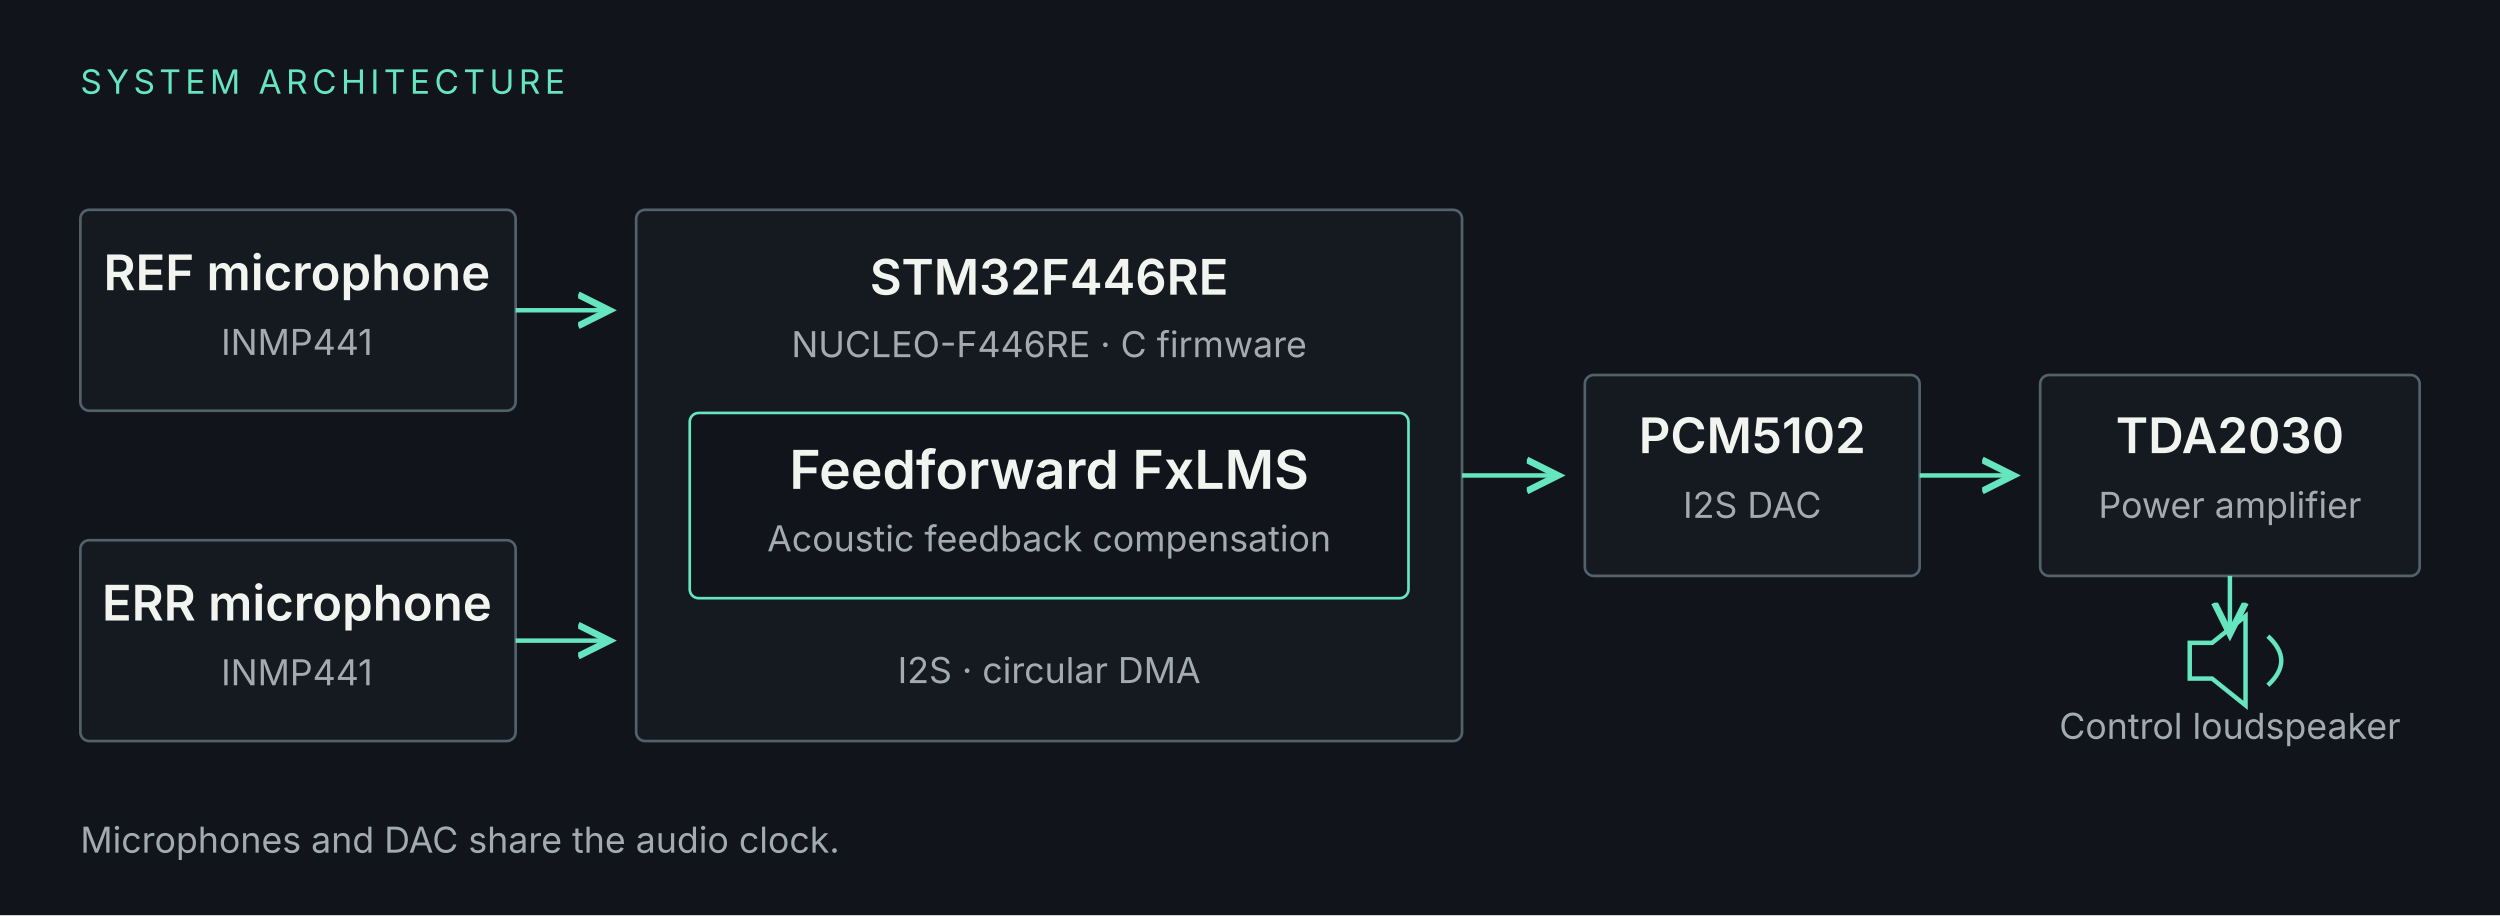
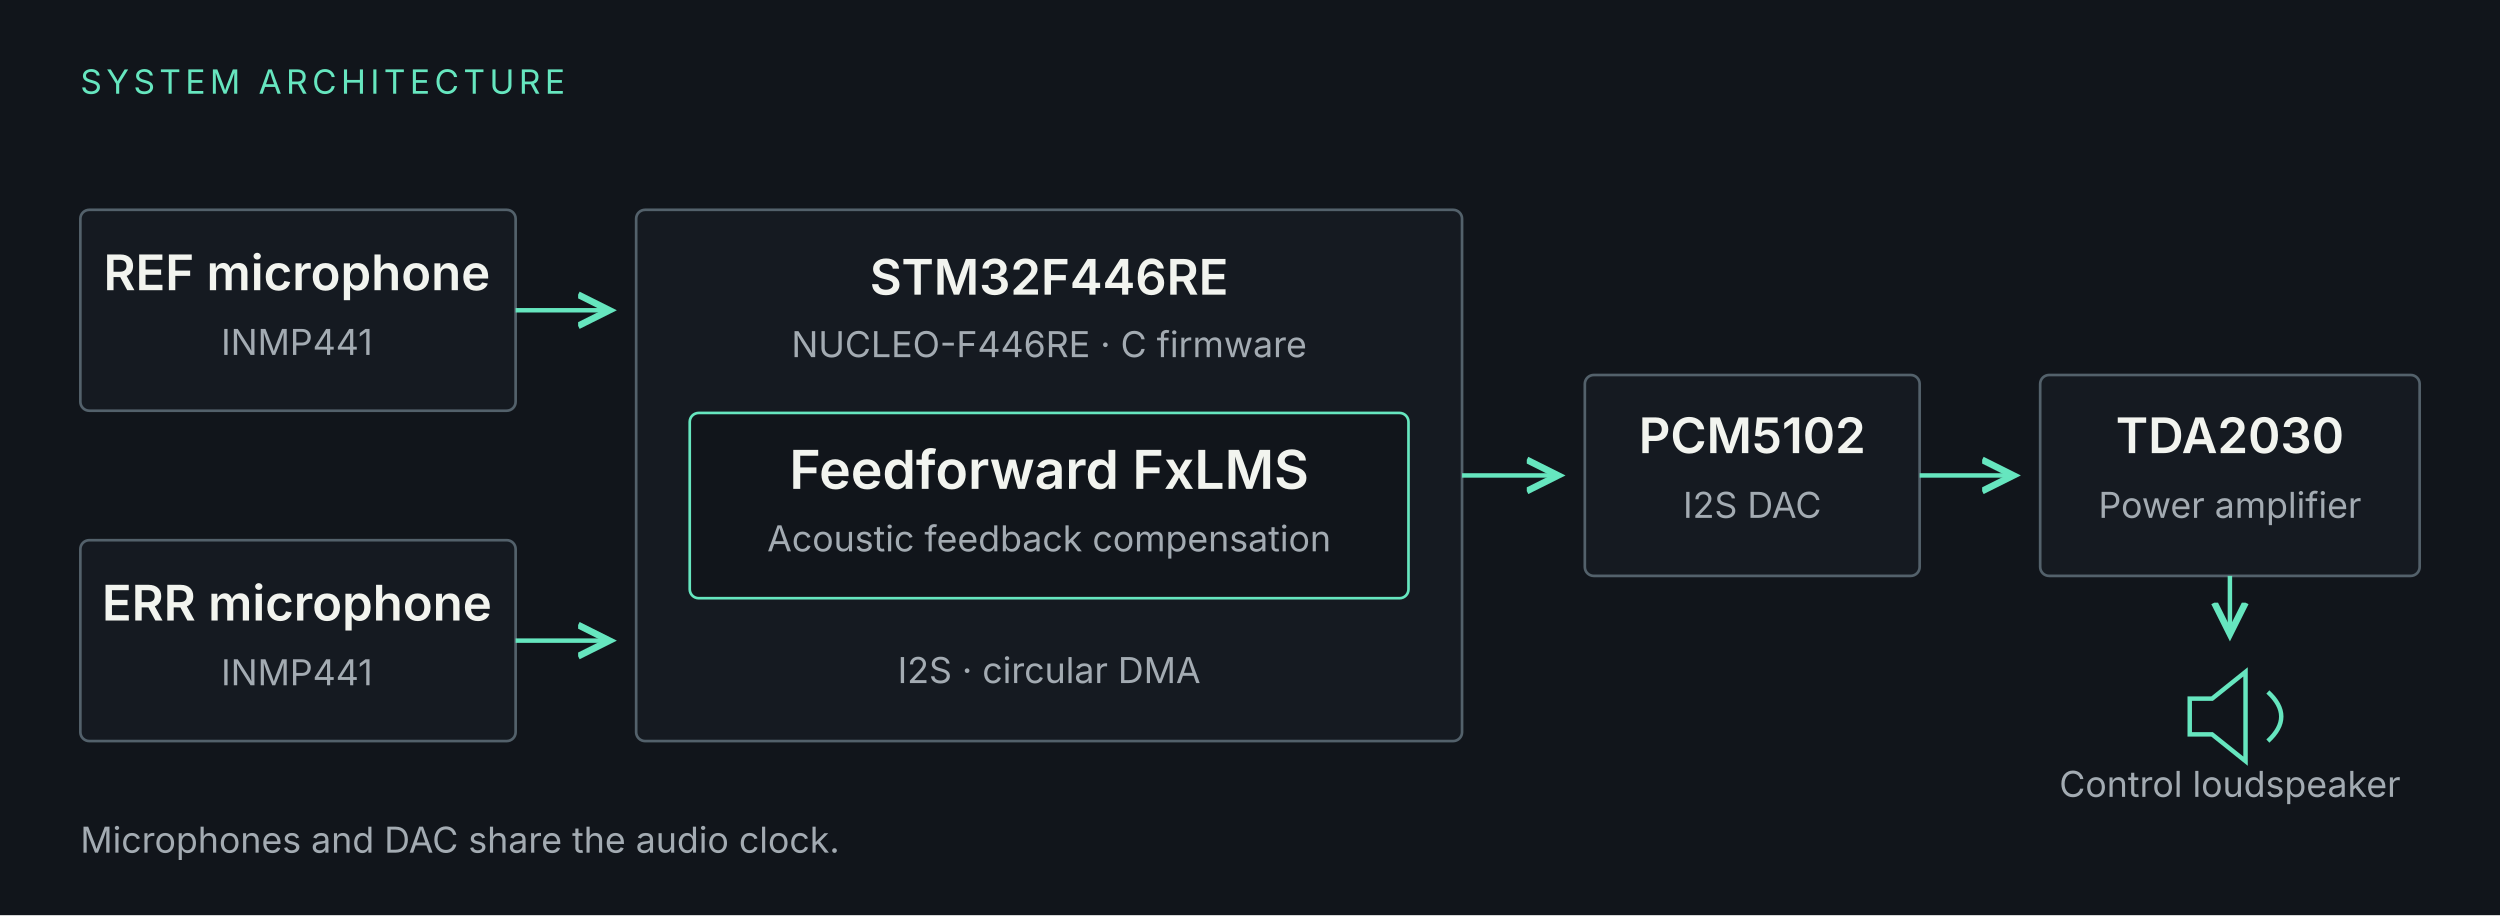
<svg xmlns="http://www.w3.org/2000/svg" viewBox="0 0 1120 410" role="img" aria-labelledby="title desc">
  <defs>
    <marker id="arrow" markerWidth="9" markerHeight="9" refX="7" refY="4.5" orient="auto">
      <path d="M0 1L7 4.5L0 8" fill="none" stroke="#66e6bf" stroke-width="1.5" />
    </marker>
  </defs>
  <rect width="1120" height="410" fill="#11151b" />
  <g font-family="Inter,Segoe UI,Arial,sans-serif">
    <text x="36" y="42" fill="#66e6bf" font-size="15" letter-spacing="2">SYSTEM ARCHITECTURE</text>
    <g fill="#151a21" stroke="#53616b" stroke-width="1.2">
      <rect x="36" y="94" width="195" height="90" rx="4" />
      <rect x="36" y="242" width="195" height="90" rx="4" />
      <rect x="285" y="94" width="370" height="238" rx="4" />
      <rect x="710" y="168" width="150" height="90" rx="4" />
      <rect x="914" y="168" width="170" height="90" rx="4" />
    </g>
    <g fill="#f2f4ef" font-size="22" font-weight="600" text-anchor="middle">
      <text x="133" y="130">REF microphone</text>
      <text x="133" y="278">ERR microphone</text>
      <text x="470" y="132">STM32F446RE</text>
      <text x="785" y="203">PCM5102</text>
      <text x="999" y="203">TDA2030</text>
    </g>
    <g fill="#a3abb2" font-size="16" text-anchor="middle">
      <text x="133" y="159">INMP441</text>
      <text x="133" y="307">INMP441</text>
      <text x="470" y="160">NUCLEO-F446RE · C firmware</text>
      <text x="785" y="232">I2S DAC</text>
      <text x="999" y="232">Power amplifier</text>
      <text x="470" y="306">I2S · circular DMA</text>
-       <text x="999" y="331">Control loudspeaker</text>
+       <text x="999" y="357">Control loudspeaker</text>
    </g>
    <rect x="309" y="185" width="322" height="83" rx="4" fill="#11151b" stroke="#66e6bf" stroke-width="1.2" />
    <text x="470" y="219" fill="#f2f4ef" font-size="24" font-weight="600" text-anchor="middle">Feedforward FxLMS</text>
    <text x="470" y="247" fill="#a3abb2" font-size="16" text-anchor="middle">Acoustic feedback compensation</text>
    <g fill="none" stroke="#66e6bf" stroke-width="2" marker-end="url(#arrow)">
      <path d="M231 139H273" />
      <path d="M231 287H273" />
      <path d="M655 213H698" />
      <path d="M860 213H902" />
      <path d="M999 258V284" />
    </g>
-     <path d="M981 288H991L1006 276V316L991 304H981Z" fill="none" stroke="#66e6bf" stroke-width="2" />
-     <path d="M1016 285Q1028 296 1016 307" fill="none" stroke="#66e6bf" stroke-width="2" />
+     <path transform="translate(0 25)" d="M981 288H991L1006 276V316L991 304H981Z" fill="none" stroke="#66e6bf" stroke-width="2" />
+     <path transform="translate(0 25)" d="M1016 285Q1028 296 1016 307" fill="none" stroke="#66e6bf" stroke-width="2" />
    <text x="36" y="382" fill="#a3abb2" font-size="16">Microphones and DAC share the audio clock.</text>
  </g>
</svg>
